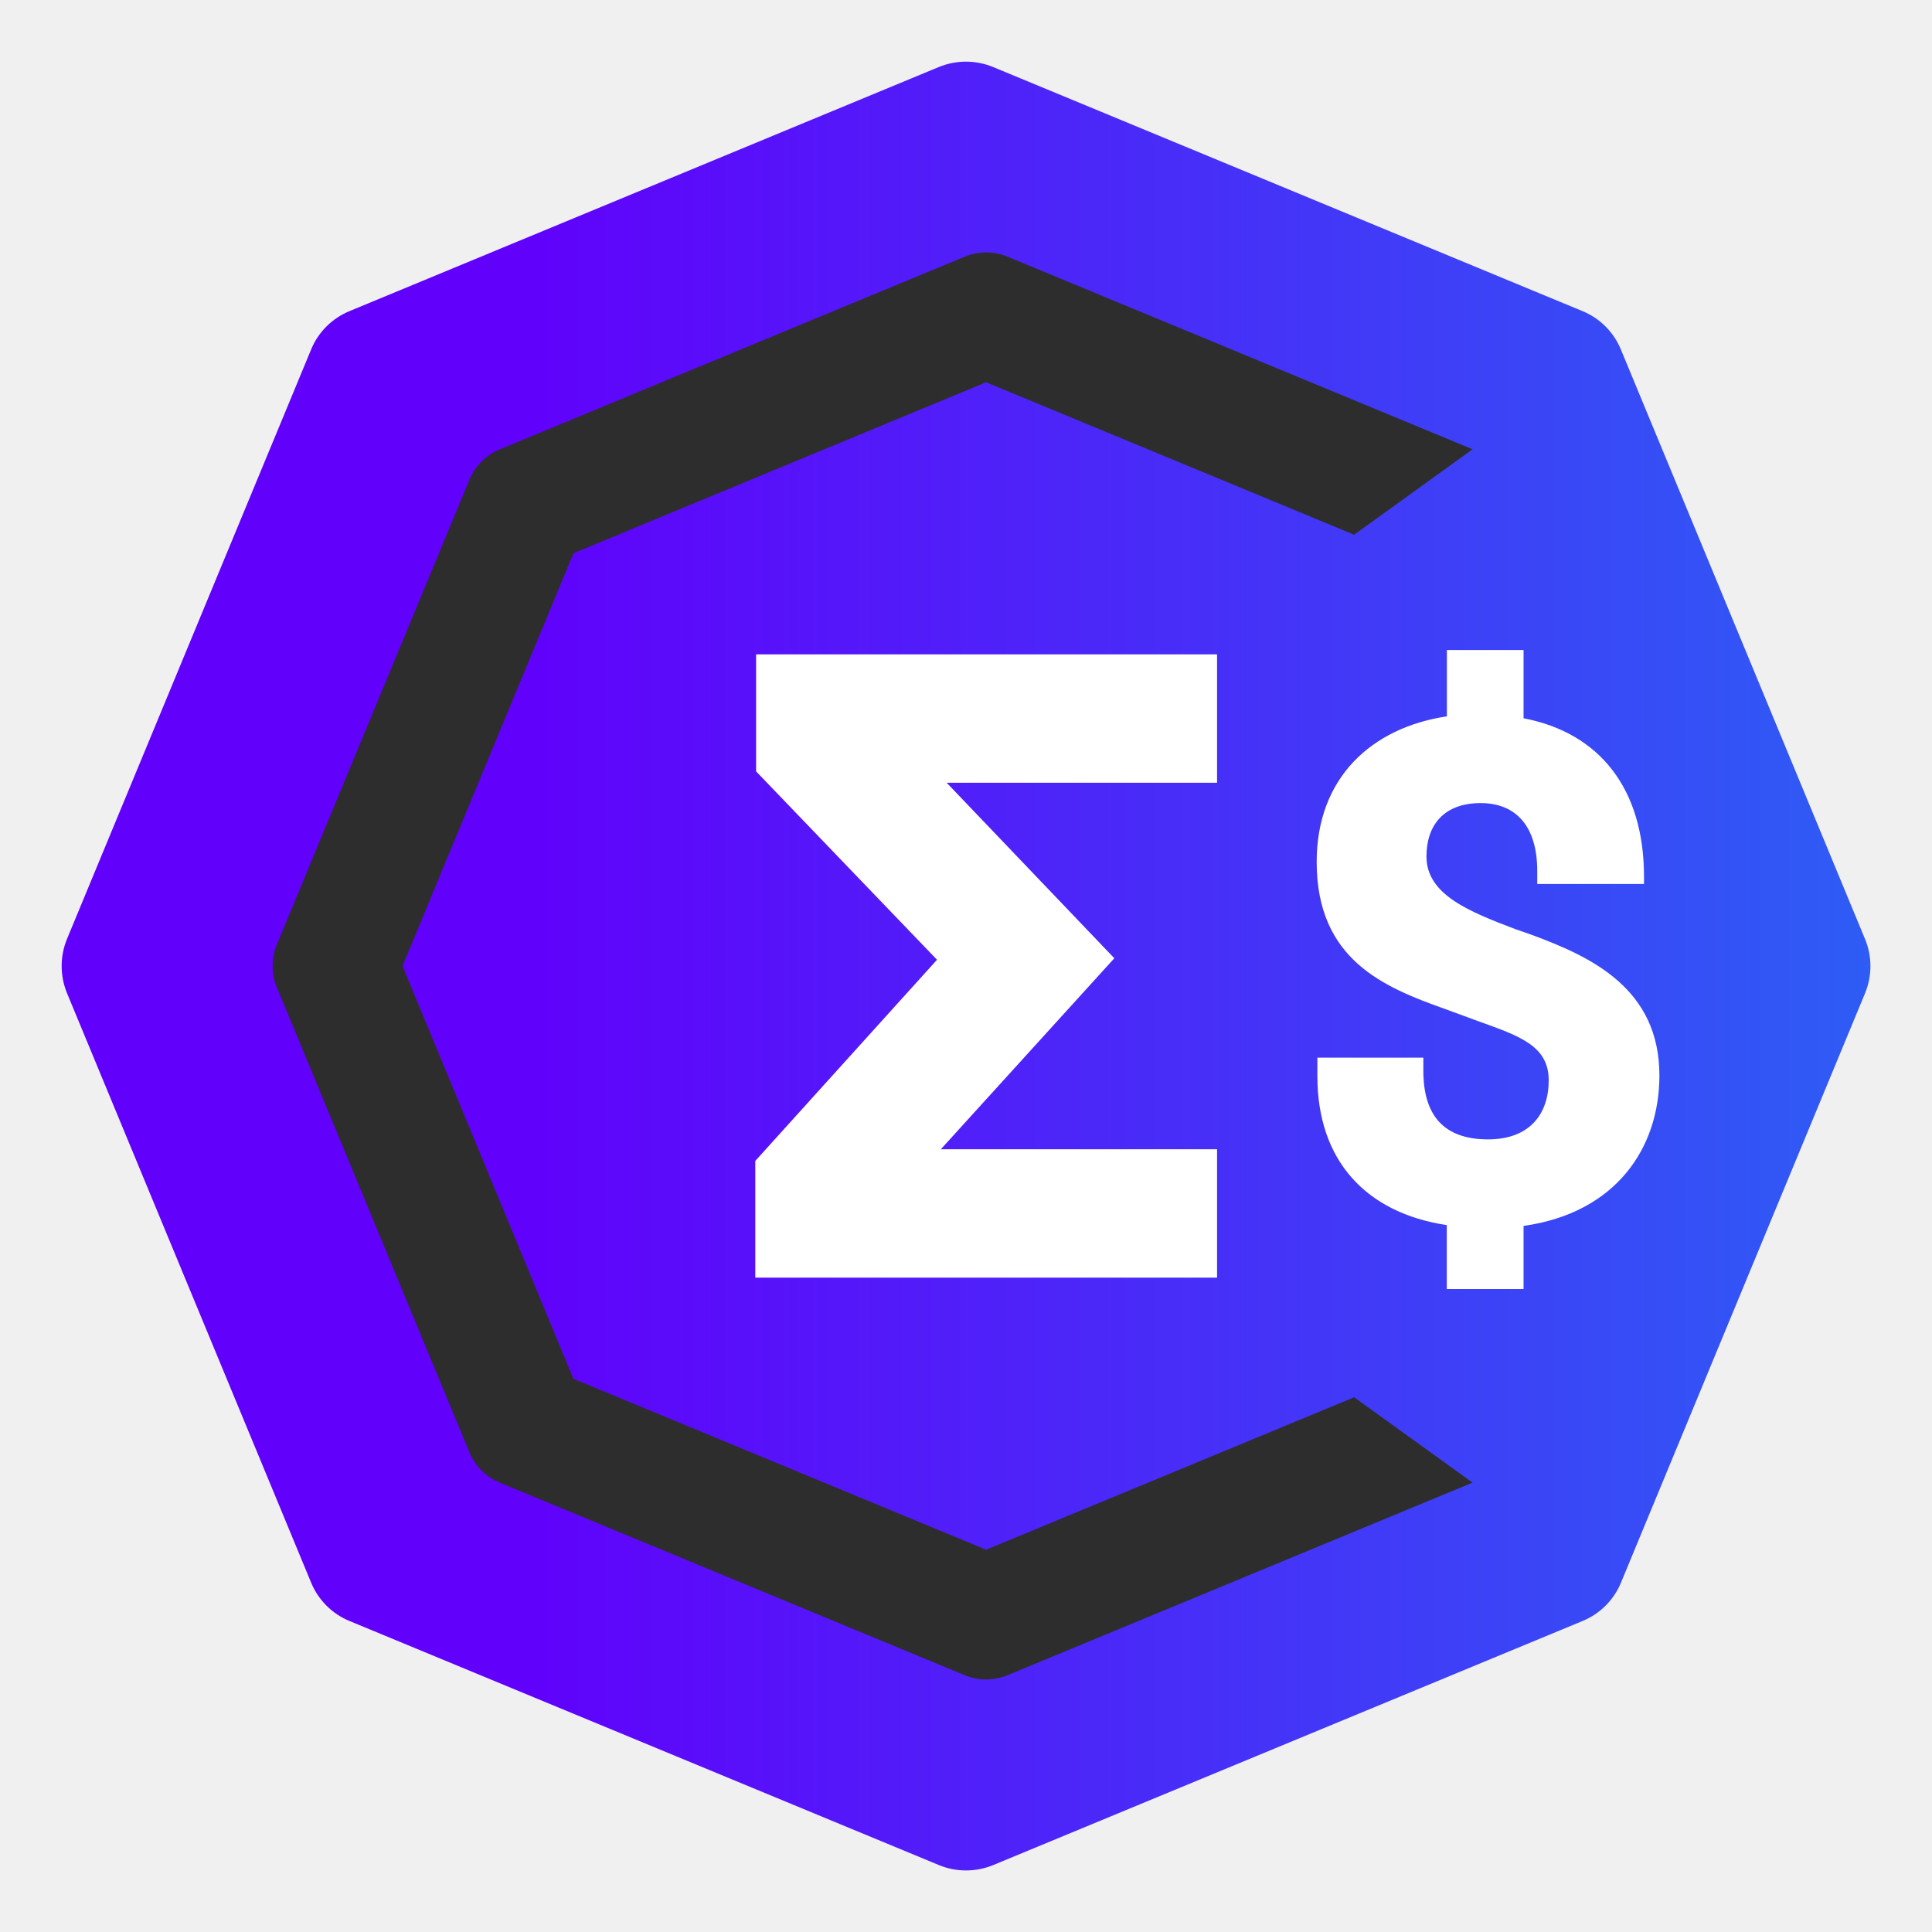
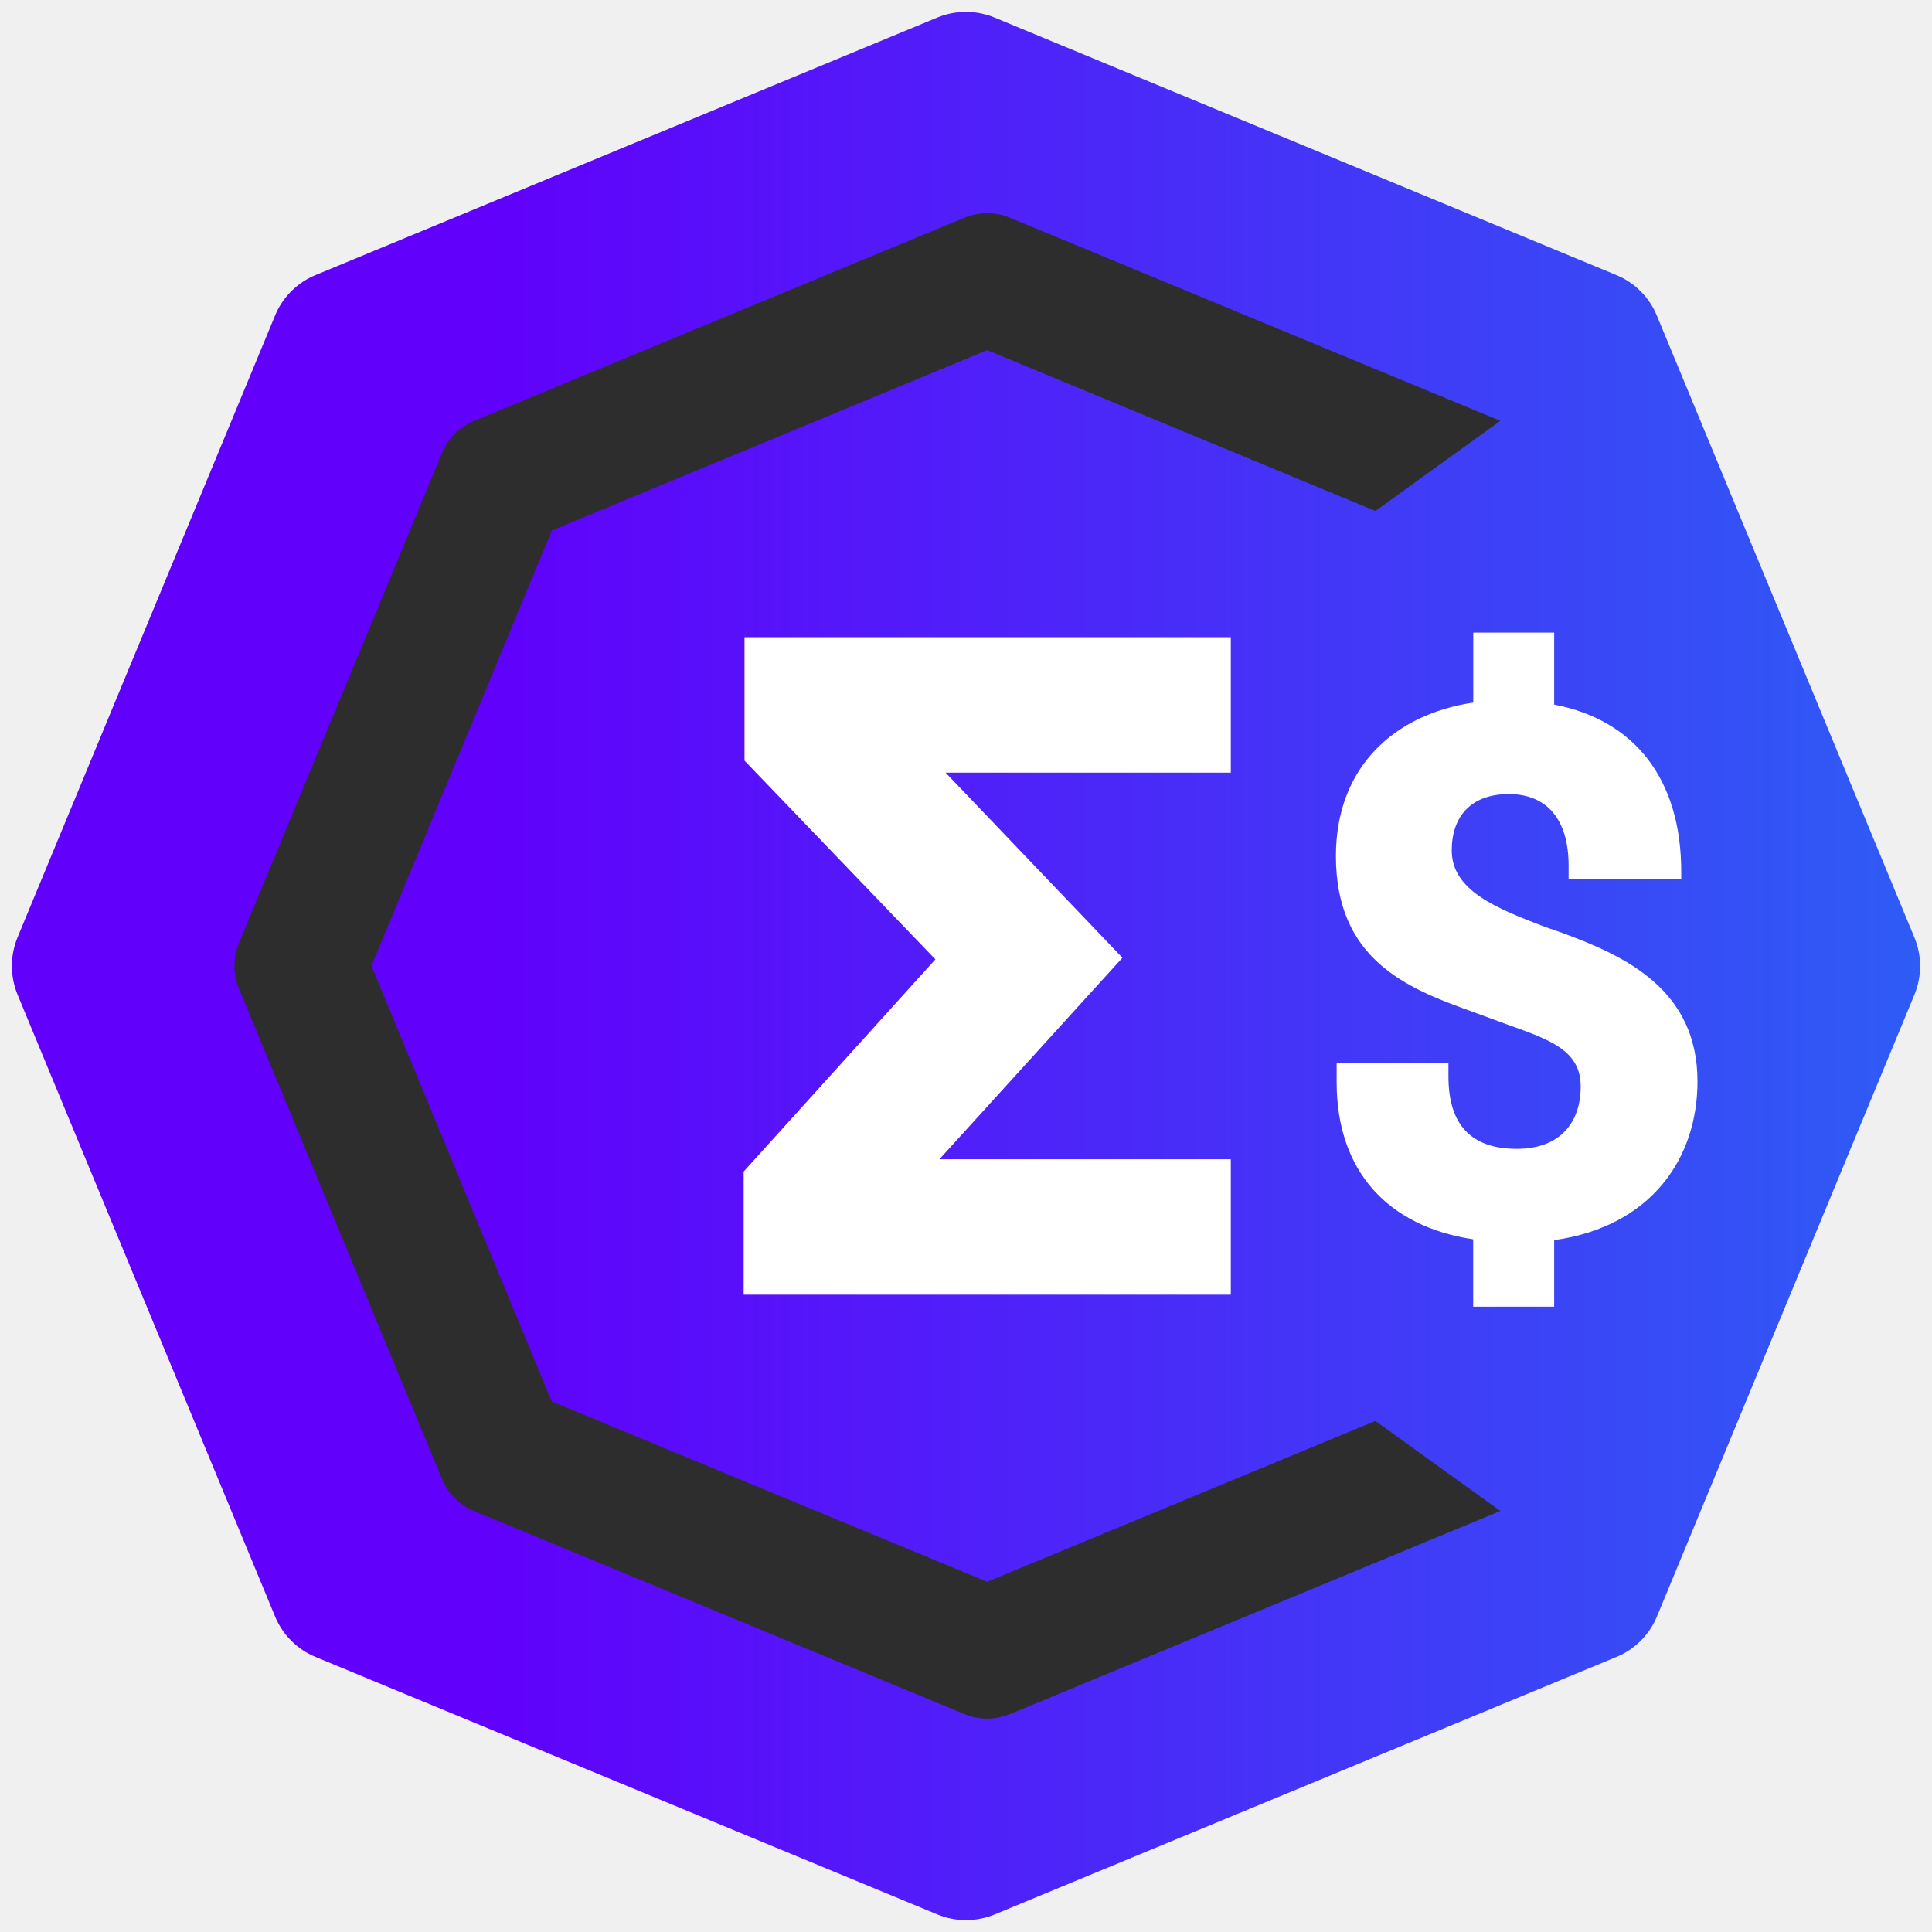
<svg xmlns="http://www.w3.org/2000/svg" version="1.1" id="Layer_1" x="0px" y="0px" viewBox="0 0 1920 1920" style="enable-background:new 0 0 1920 1920;" xml:space="preserve">
-   <style type="text/css">
+   <defs id="defs35" />
+   <style type="text/css" id="style9">
	.st0{fill:url(#SVGID_1_);}
	.st1{fill:#2D2D2D;}
	.st2{fill:#FFFFFF;}
	.st3{fill-rule:evenodd;clip-rule:evenodd;fill:#FFFFFF;}
</style>
-   <g>
-     <g>
+   <g id="g30" transform="matrix(1.054977,0,0,1.054977,-52.8243,-52.83086)">
+     <g id="g18">
      <linearGradient id="SVGID_1_" gradientUnits="userSpaceOnUse" x1="61.2" y1="960" x2="1858.8" y2="960">
-         <stop offset="0.248" style="stop-color:#6100FB" />
-         <stop offset="1" style="stop-color:#2E5CF5" />
+         <stop offset="0.248" style="stop-color:#6100FB" id="stop11" />
+         <stop offset="1" style="stop-color:#2E5CF5" id="stop13" />
      </linearGradient>
-       <path class="st0" d="M1853.4,933.1l-242.6-585.8c-7.1-17.2-20.8-31-38.1-38.1L986.9,66.6c-17.2-7.1-36.6-7.1-53.9,0L347.3,309.2    c-17.2,7.1-31,20.8-38.1,38.1L66.6,933.1c-7.1,17.2-7.1,36.6,0,53.9l242.6,585.8c7.1,17.2,20.8,31,38.1,38.1l585.8,242.6    c17.2,7.1,36.6,7.1,53.9,0l585.8-242.6c17.2-7.1,31-20.8,38.1-38.1l242.6-585.8C1860.6,969.7,1860.6,950.3,1853.4,933.1z" />
+       <path class="st0" d="M 1853.4,933.1 1610.8,347.3 c -7.1,-17.2 -20.8,-31 -38.1,-38.1 L 986.9,66.6 c -17.2,-7.1 -36.6,-7.1 -53.9,0 L 347.3,309.2 c -17.2,7.1 -31,20.8 -38.1,38.1 L 66.6,933.1 c -7.1,17.2 -7.1,36.6 0,53.9 l 242.6,585.8 c 7.1,17.2 20.8,31 38.1,38.1 l 585.8,242.6 c 17.2,7.1 36.6,7.1 53.9,0 l 585.8,-242.6 c 17.2,-7.1 31,-20.8 38.1,-38.1 L 1853.5,987 c 7.1,-17.3 7.1,-36.7 -0.1,-53.9 z" id="path16" style="fill:url(#SVGID_1_)" />
    </g>
-     <path class="st1" d="M1345.7,1388.6L980,1540.1l-410.2-169.9L400,960l169.9-410.2L980,379.9l365.7,151.5l117.7-84.9l-462.1-191.4   c-6.8-2.8-14-4.2-21.3-4.2s-14.4,1.4-21.3,4.2L496.6,446.6c-13.6,5.6-24.4,16.4-30.1,30.1L275.1,938.7c-5.6,13.6-5.6,28.9,0,42.5   l191.4,462.1c5.6,13.6,16.4,24.4,30.1,30.1l462.1,191.4c6.8,2.8,14,4.2,21.3,4.2s14.4-1.4,21.3-4.2l462.1-191.4L1345.7,1388.6z" />
-     <g>
-       <path class="st2" d="M1514.1,646.3v67.5c75.5,14.5,119.7,69.9,119.7,157.5v7.2h-106.1v-12.9c0-44.2-20.9-67.5-56.3-67.5    c-36.2,0-53.8,21.7-53.8,53c0,37.8,41.8,54.6,88.4,72.3l16.1,5.6c58.7,21.7,127,53,127,139.8c0,72.3-43.4,136.6-135,149.5v62.7    h-76.3v-63.5c-80.4-12.1-128.6-64.3-128.6-147.9v-18.5h105.3v12.9c0,44.2,20.1,68.3,64.3,68.3c41.8,0,60.3-25.7,60.3-58.7    c0-34.6-29.7-44.2-69.9-58.7l-32.9-12.1c-61.1-21.7-127.8-49-127.8-146.3c0-83.6,54.6-133.4,129.4-144.6v-65.9H1514.1z" />
+     <path class="st1" d="M 1345.7,1388.6 980,1540.1 569.8,1370.2 400,960 569.9,549.8 980,379.9 1345.7,531.4 1463.4,446.5 1001.3,255.1 c -6.8,-2.8 -14,-4.2 -21.3,-4.2 -7.3,0 -14.4,1.4 -21.3,4.2 L 496.6,446.6 c -13.6,5.6 -24.4,16.4 -30.1,30.1 l -191.4,462 c -5.6,13.6 -5.6,28.9 0,42.5 l 191.4,462.1 c 5.6,13.6 16.4,24.4 30.1,30.1 l 462.1,191.4 c 6.8,2.8 14,4.2 21.3,4.2 7.3,0 14.4,-1.4 21.3,-4.2 l 462.1,-191.4 z" id="path20" />
+     <g id="g24">
+       <path class="st2" d="m 1514.1,646.3 v 67.5 c 75.5,14.5 119.7,69.9 119.7,157.5 v 7.2 h -106.1 v -12.9 c 0,-44.2 -20.9,-67.5 -56.3,-67.5 -36.2,0 -53.8,21.7 -53.8,53 0,37.8 41.8,54.6 88.4,72.3 l 16.1,5.6 c 58.7,21.7 127,53 127,139.8 0,72.3 -43.4,136.6 -135,149.5 v 62.7 h -76.3 v -63.5 c -80.4,-12.1 -128.6,-64.3 -128.6,-147.9 v -18.5 h 105.3 v 12.9 c 0,44.2 20.1,68.3 64.3,68.3 41.8,0 60.3,-25.7 60.3,-58.7 0,-34.6 -29.7,-44.2 -69.9,-58.7 l -32.9,-12.1 c -61.1,-21.7 -127.8,-49 -127.8,-146.3 0,-83.6 54.6,-133.4 129.4,-144.6 V 646 h 76.2 z" id="path22" />
    </g>
    <g id="Layer_x0020_1_16_">
      <g id="_1841840793312_16_">
-         <polygon class="st3" points="935,1142.1 1209.5,1142.1 1209.5,1269.7 750.6,1269.7 750.6,1153.7 931.2,953.8 751.4,766.6      751.4,650.3 1209.5,650.3 1209.5,777.9 940.8,777.9 1107.4,952.3    " />
+         <polygon class="st3" points="931.2,953.8 751.4,766.6 751.4,650.3 1209.5,650.3 1209.5,777.9 940.8,777.9 1107.4,952.3 935,1142.1 1209.5,1142.1 1209.5,1269.7 750.6,1269.7 750.6,1153.7 " id="polygon26" />
      </g>
    </g>
  </g>
</svg>
